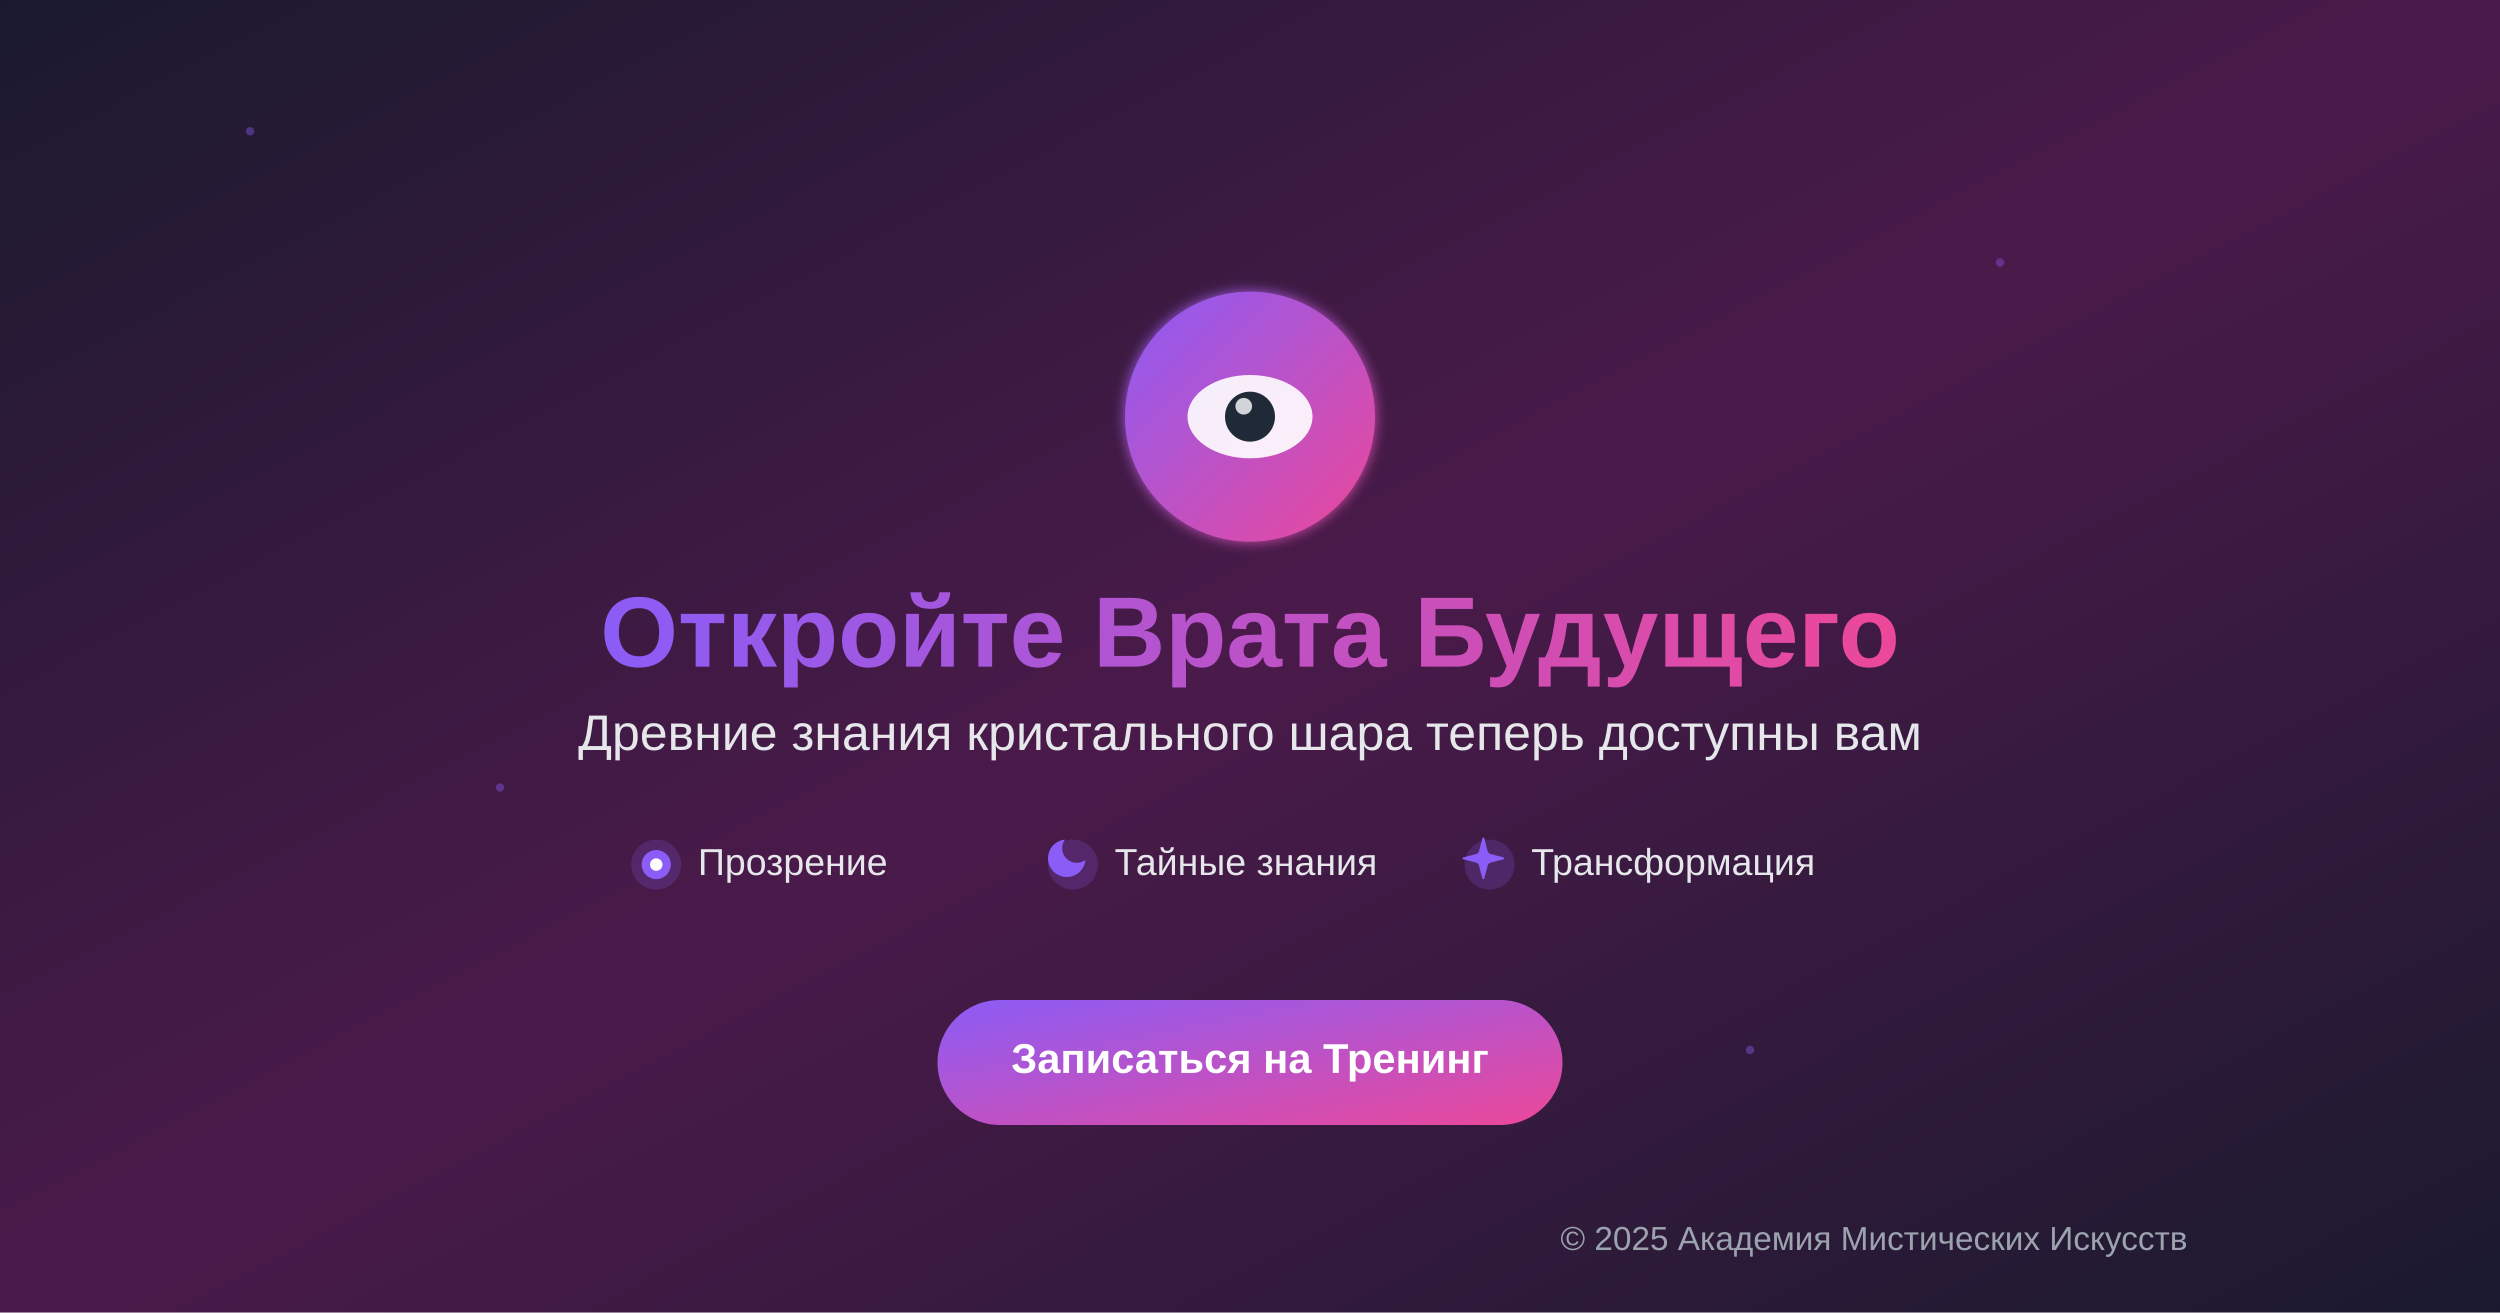
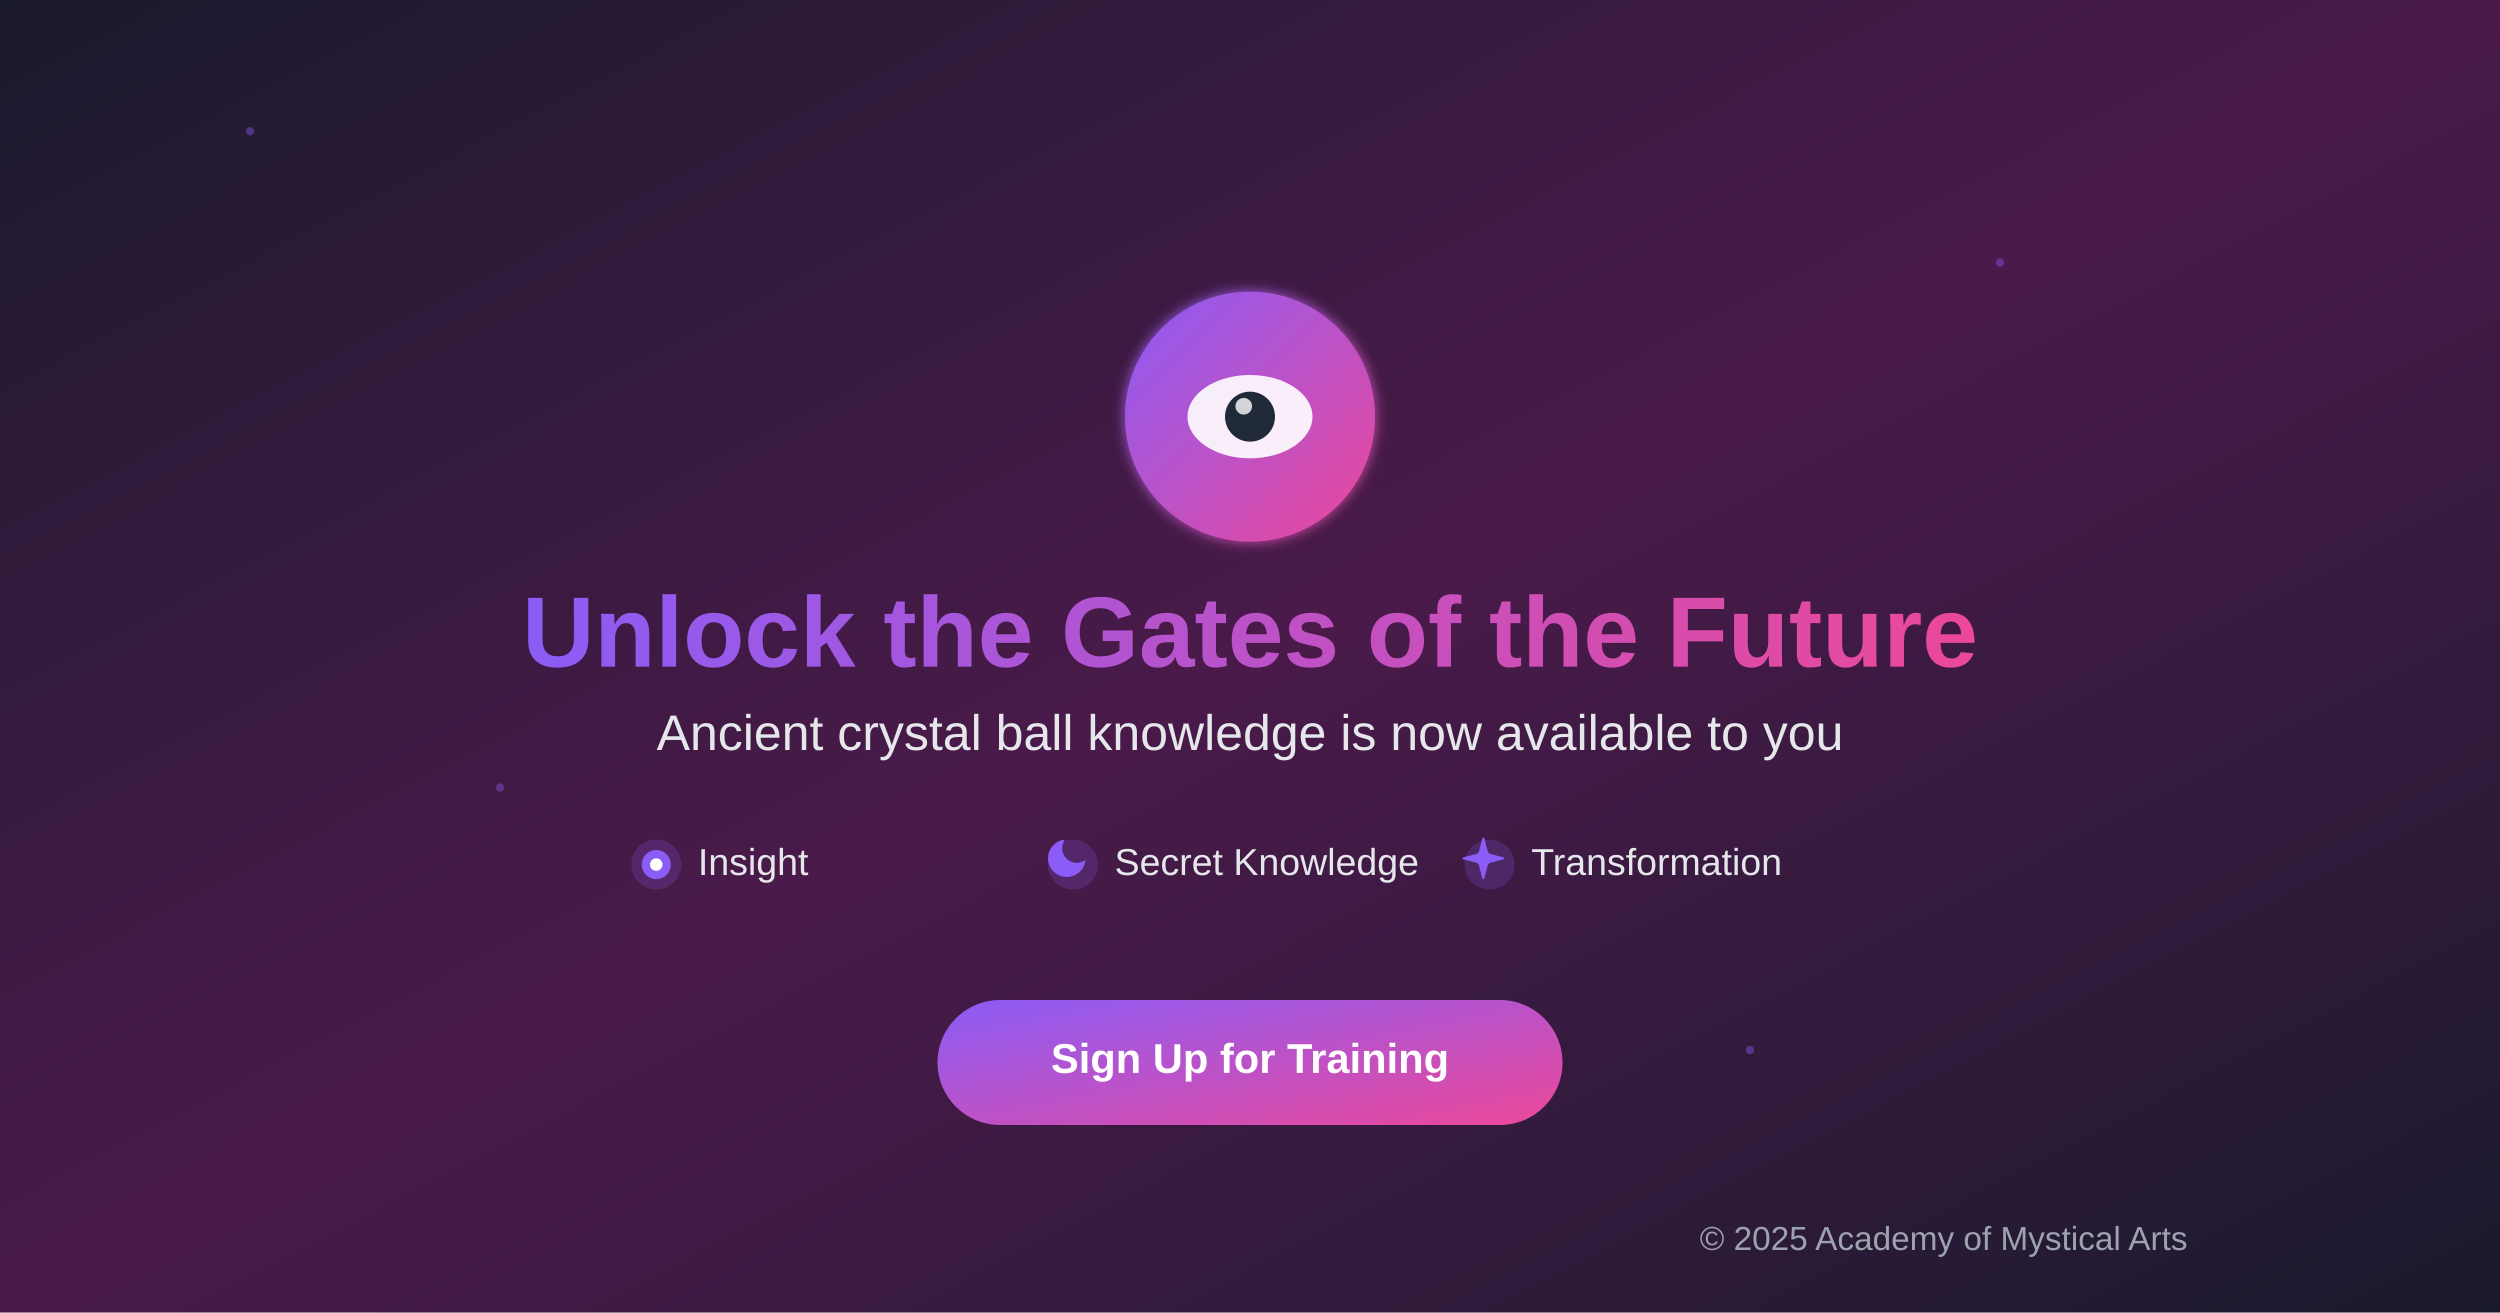
<svg xmlns="http://www.w3.org/2000/svg" width="1200" height="630" viewBox="0 0 1200 630" fill="none">
  <defs>
    <linearGradient id="bgGradient" x1="0%" y1="0%" x2="100%" y2="100%">
      <stop offset="0%" style="stop-color:#1a1a2e;stop-opacity:1" />
      <stop offset="50%" style="stop-color:#4a1a4a;stop-opacity:1" />
      <stop offset="100%" style="stop-color:#1a1a2e;stop-opacity:1" />
    </linearGradient>
    <linearGradient id="crystalGradient" x1="0%" y1="0%" x2="100%" y2="100%">
      <stop offset="0%" style="stop-color:#8B5CF6;stop-opacity:1" />
      <stop offset="100%" style="stop-color:#EC4899;stop-opacity:1" />
    </linearGradient>
    <linearGradient id="textGradient" x1="0%" y1="0%" x2="100%" y2="0%">
      <stop offset="0%" style="stop-color:#8B5CF6;stop-opacity:1" />
      <stop offset="100%" style="stop-color:#EC4899;stop-opacity:1" />
    </linearGradient>
    <filter id="glow">
      <feGaussianBlur stdDeviation="3" result="coloredBlur" />
      <feMerge>
        <feMergeNode in="coloredBlur" />
        <feMergeNode in="SourceGraphic" />
      </feMerge>
    </filter>
  </defs>
  <rect width="1200" height="630" fill="url(#bgGradient)" />
  <circle cx="120" cy="63" r="2" fill="#8B5CF6" opacity="0.4" />
  <circle cx="960" cy="126" r="2" fill="#8B5CF6" opacity="0.4" />
  <circle cx="240" cy="378" r="2" fill="#8B5CF6" opacity="0.4" />
  <circle cx="840" cy="504" r="2" fill="#8B5CF6" opacity="0.4" />
  <circle cx="600" cy="189" r="2" fill="#8B5CF6" opacity="0.4" />
  <circle cx="600" cy="200" r="60" fill="url(#crystalGradient)" filter="url(#glow)" />
  <ellipse cx="600" cy="200" rx="30" ry="20" fill="#ffffff" opacity="0.9" />
  <circle cx="600" cy="200" r="12" fill="#1f2937" />
  <circle cx="597" cy="195" r="4" fill="#ffffff" opacity="0.8" />
  <text x="600" y="320" text-anchor="middle" font-family="Arial, sans-serif" font-size="48" font-weight="bold" fill="url(#textGradient)">
-     Откройте Врата Будущего
+     Unlock the Gates of the Future
  </text>
  <text x="600" y="360" text-anchor="middle" font-family="Arial, sans-serif" font-size="24" fill="#E5E7EB">
-     Древние знания кристального шара теперь доступны вам
+     Ancient crystal ball knowledge is now available to you
  </text>
  <g transform="translate(300, 400)">
    <g>
      <circle cx="15" cy="15" r="12" fill="#8B5CF6" opacity="0.2" />
      <path d="M8 15c0-3.87 3.13-7 7-7s7 3.13 7 7-3.13 7-7 7-7-3.13-7-7z" fill="#8B5CF6" />
      <circle cx="15" cy="15" r="3" fill="#ffffff" />
-       <text x="35" y="20" font-family="Arial, sans-serif" font-size="18" fill="#E5E7EB">Прозрение</text>
+       <text x="35" y="20" font-family="Arial, sans-serif" font-size="18" fill="#E5E7EB">Insight</text>
    </g>
    <g transform="translate(200, 0)">
      <circle cx="15" cy="15" r="12" fill="#8B5CF6" opacity="0.2" />
      <path d="M21 12.79A9 9 0 1 1 11.21 3 7 7 0 0 0 21 12.79z" fill="#8B5CF6" />
-       <text x="35" y="20" font-family="Arial, sans-serif" font-size="18" fill="#E5E7EB">Тайные знания</text>
+       <text x="35" y="20" font-family="Arial, sans-serif" font-size="18" fill="#E5E7EB">Secret Knowledge</text>
    </g>
    <g transform="translate(400, 0)">
      <circle cx="15" cy="15" r="12" fill="#8B5CF6" opacity="0.2" />
      <path d="M9.937 15.5A2 2 0 0 0 8.5 14.063l-6.135-1.582a.5.5 0 0 1 0-.962L8.5 9.936A2 2 0 0 0 9.937 8.5l1.582-6.135a.5.5 0 0 1 .963 0L14.063 8.5A2 2 0 0 0 15.5 9.937l6.135 1.582a.5.5 0 0 1 0 .962L15.5 14.063a2 2 0 0 0-1.437 1.437l-1.582 6.135a.5.5 0 0 1-.963 0z" fill="#8B5CF6" />
-       <text x="35" y="20" font-family="Arial, sans-serif" font-size="18" fill="#E5E7EB">Трансформация</text>
+       <text x="35" y="20" font-family="Arial, sans-serif" font-size="18" fill="#E5E7EB">Transformation</text>
    </g>
  </g>
  <rect x="450" y="480" width="300" height="60" rx="30" fill="url(#crystalGradient)" />
  <text x="600" y="515" text-anchor="middle" font-family="Arial, sans-serif" font-size="20" font-weight="bold" fill="#ffffff">
-     Записаться на Тренинг
+     Sign Up for Training
  </text>
  <text x="1050" y="600" text-anchor="end" font-family="Arial, sans-serif" font-size="16" fill="#9CA3AF">
-     © 2025 Академия Мистических Искусств
+     © 2025 Academy of Mystical Arts
  </text>
</svg>
